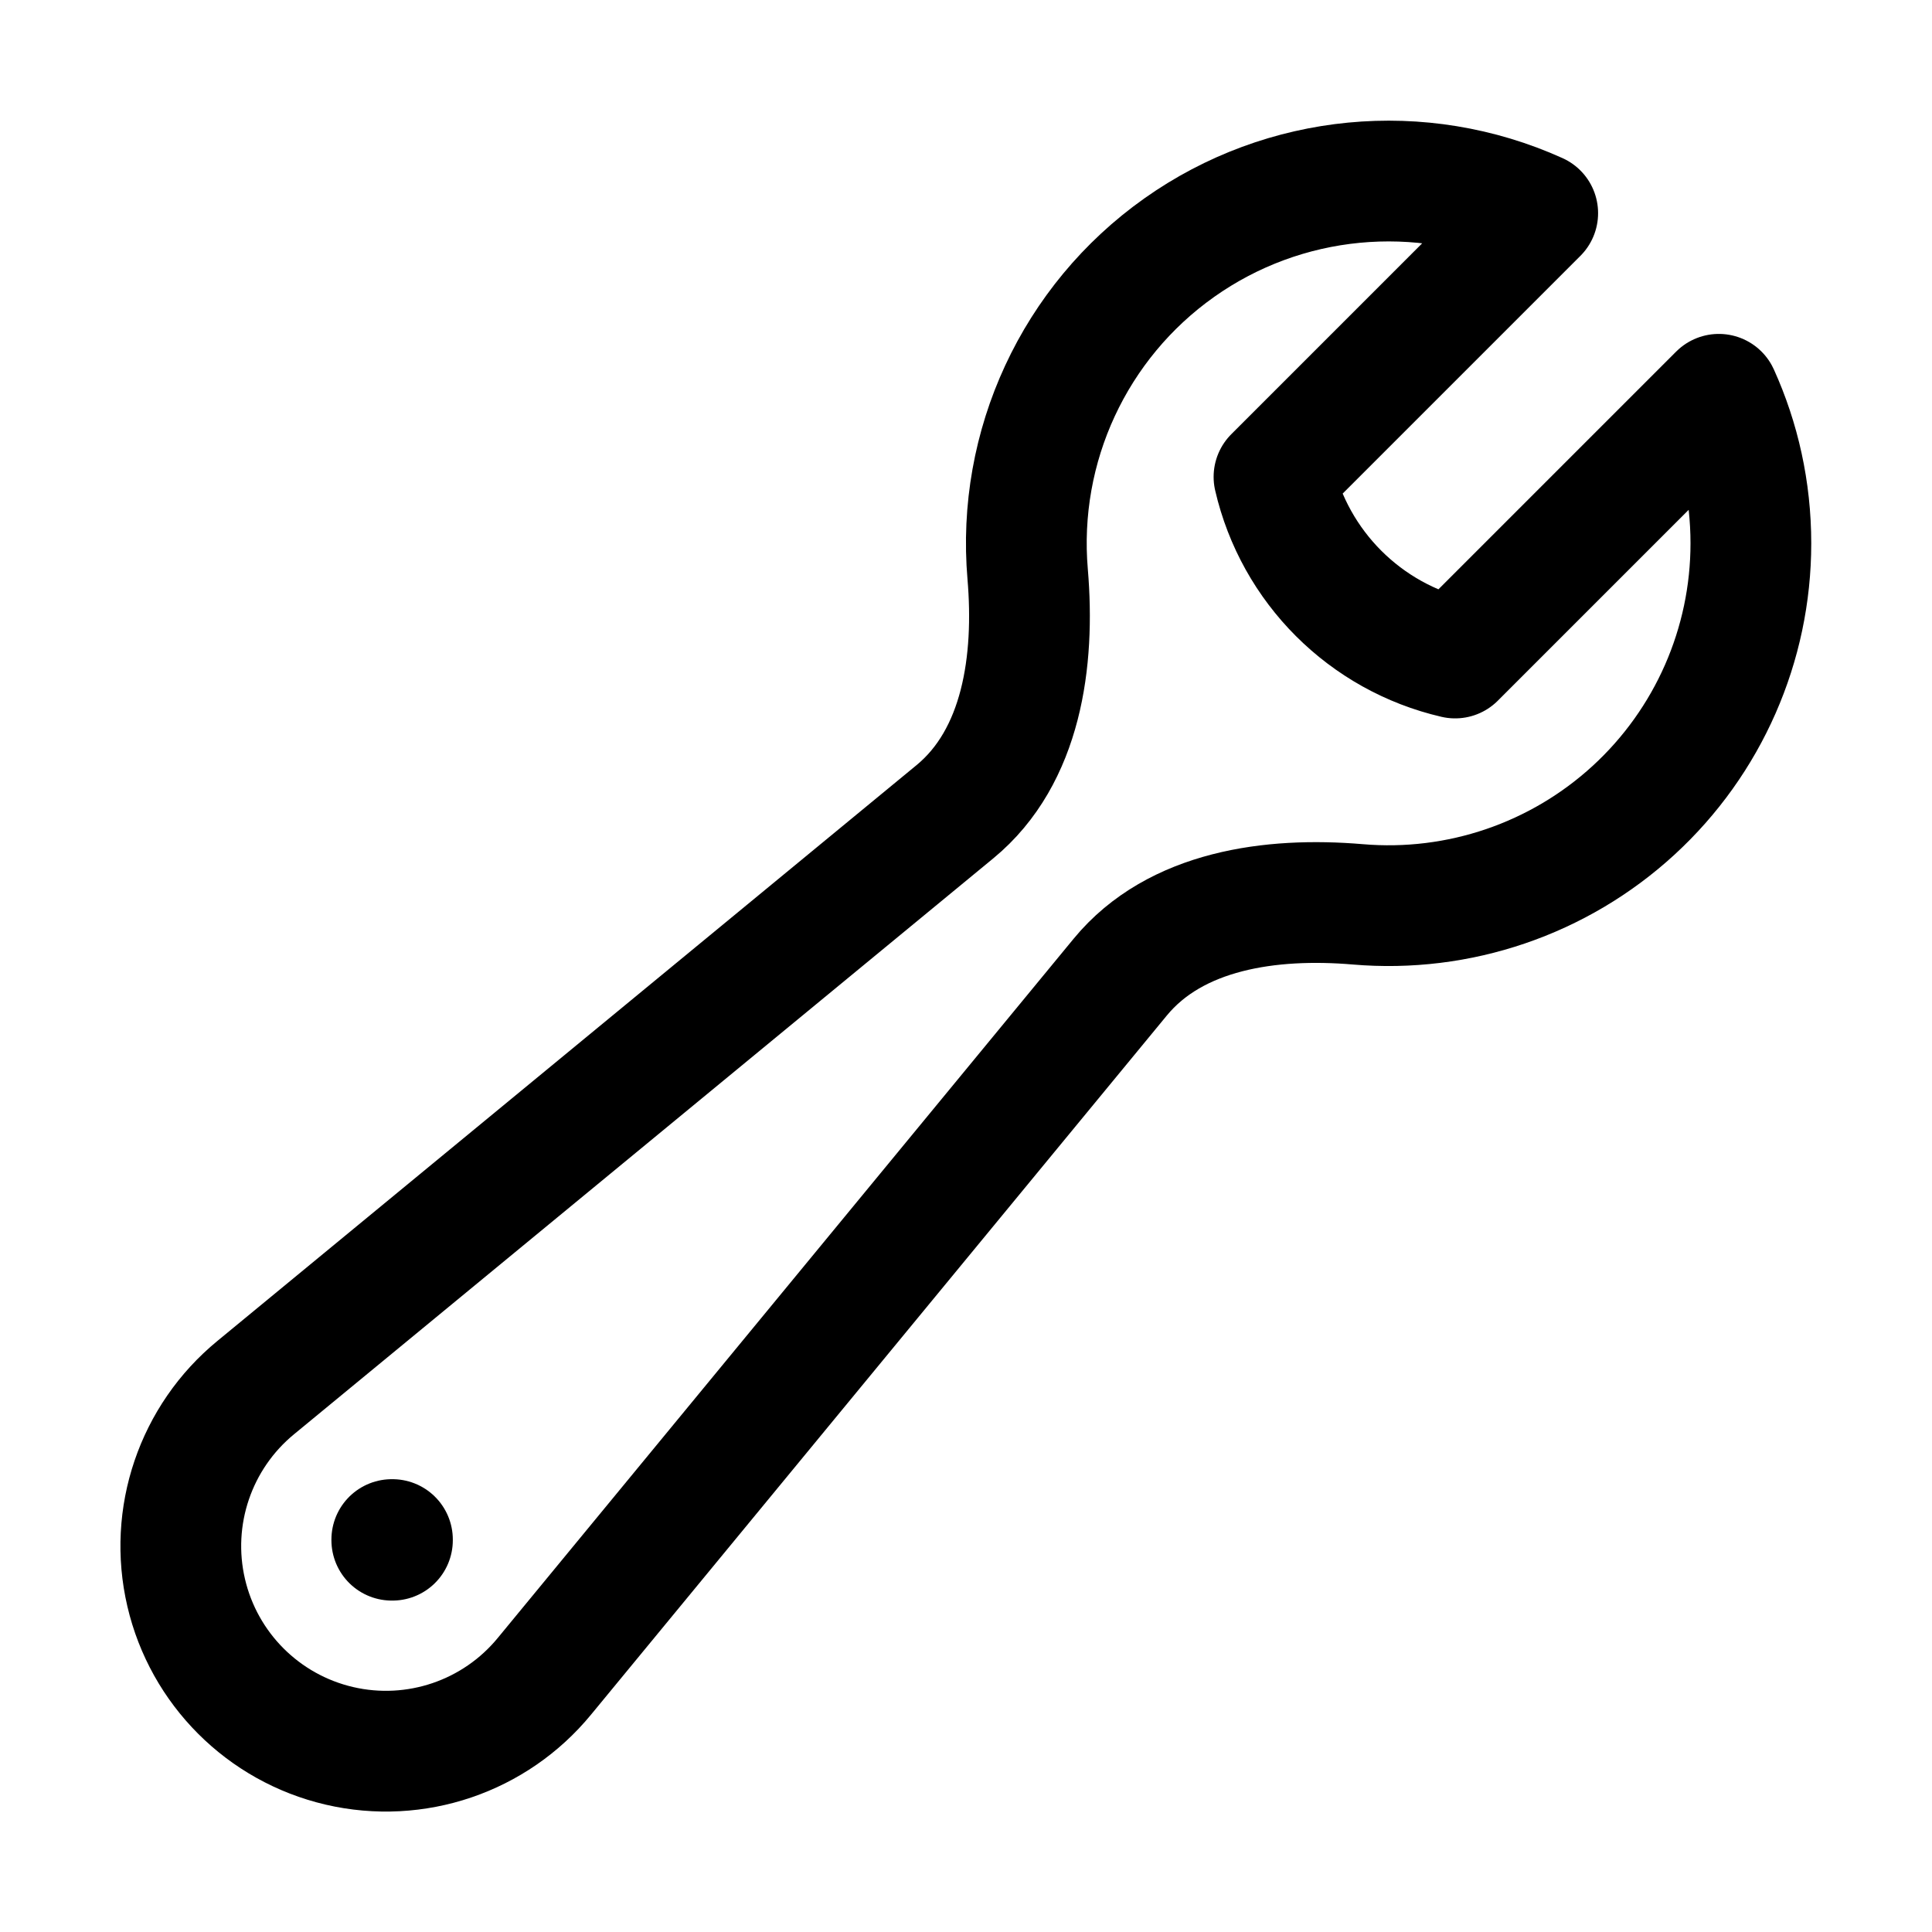
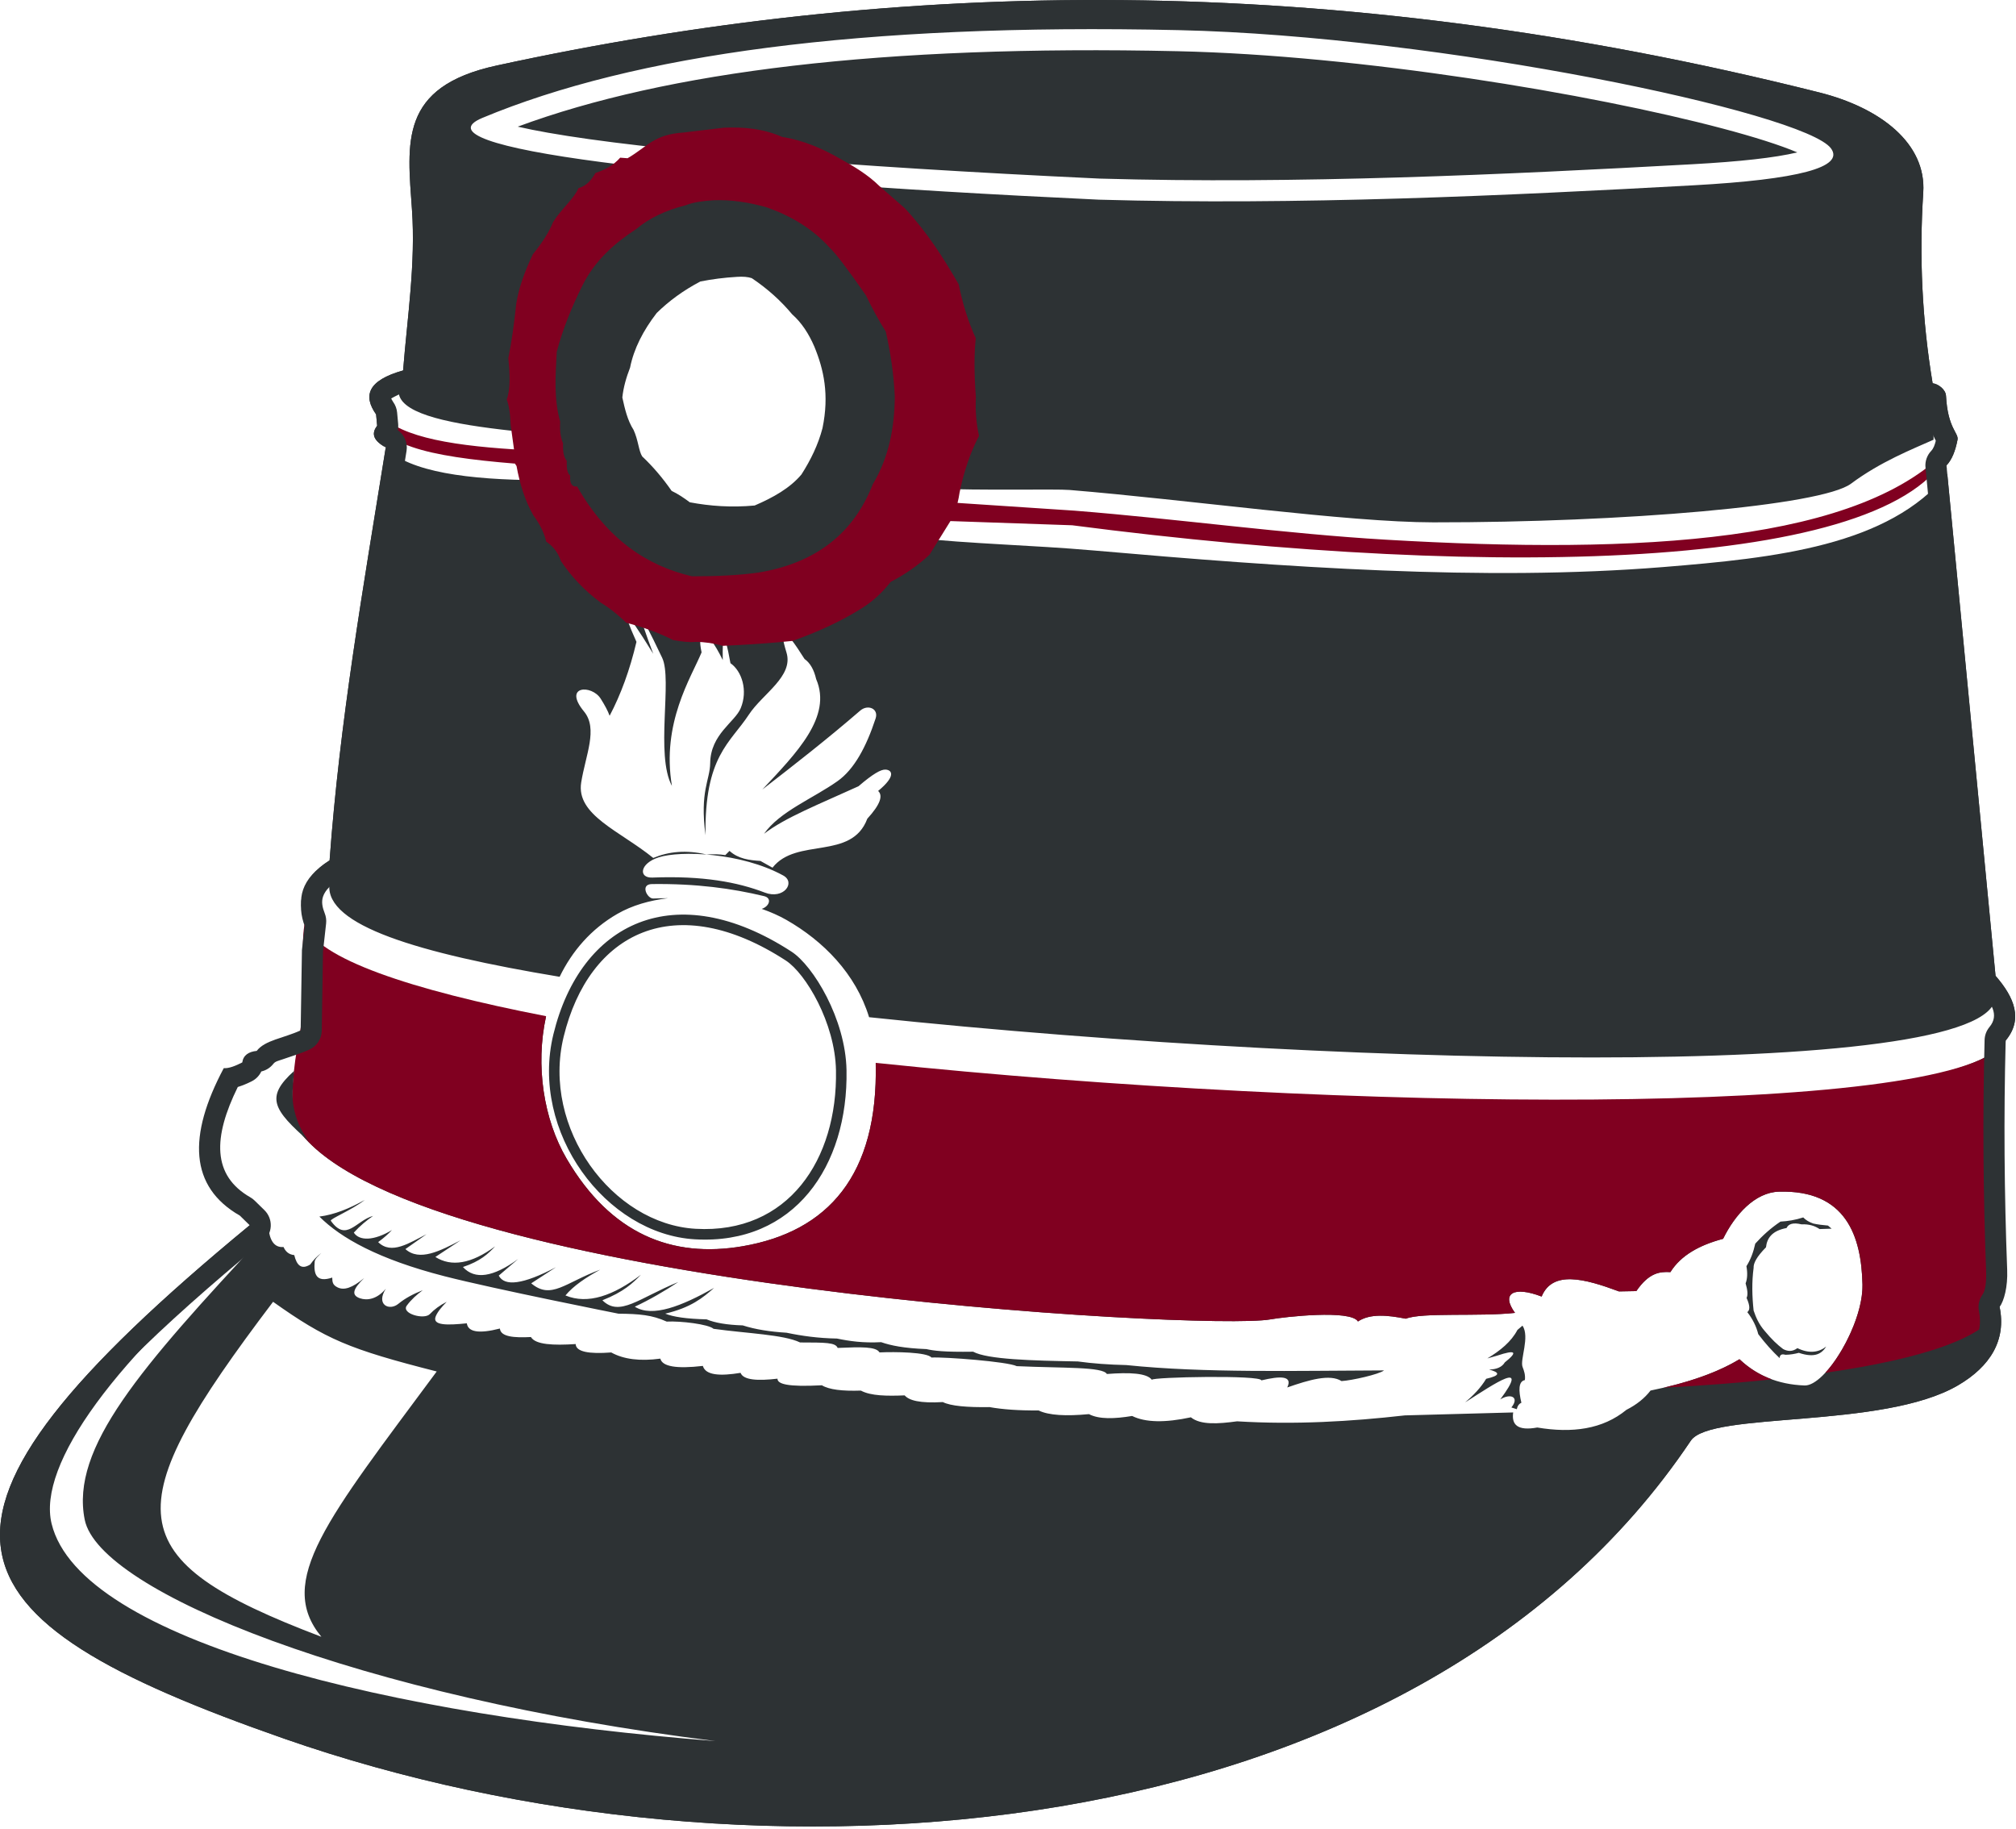
- <svg xmlns="http://www.w3.org/2000/svg" fill="none" viewBox="0 0 24 24" stroke-width="1.5" stroke="currentColor" class="size-6">
-   <path stroke-linecap="round" stroke-linejoin="round" d="M21.75 6.75a4.5 4.5 0 0 1-4.884 4.484c-1.076-.091-2.264.071-2.95.904l-7.152 8.684a2.548 2.548 0 1 1-3.586-3.586l8.684-7.152c.833-.686.995-1.874.904-2.95a4.5 4.5 0 0 1 6.336-4.486l-3.276 3.276a3.004 3.004 0 0 0 2.25 2.25l3.276-3.276c.256.565.398 1.192.398 1.852Z" />
-   <path stroke-linecap="round" stroke-linejoin="round" d="M4.867 19.125h.008v.008h-.008v-.008Z" />
+ <svg xmlns="http://www.w3.org/2000/svg" width="100%" height="100%" viewBox="0 0 956 867" version="1.1" xml:space="preserve" style="fill-rule:evenodd;clip-rule:evenodd;stroke-linejoin:round;stroke-miterlimit:2;">
+   <path d="M923.417,224.718L946.296,462.704C955.358,473.118 959.405,483.41 951.102,493.401C951.085,494.051 950.966,495.141 950.743,495.752C945.327,510.62 943.026,566.312 944.377,601.915C944.682,609.952 945.874,615.99 948.233,619.736C951.454,635.464 943.84,647.932 928.498,656.907C892.61,677.902 811.231,669.085 801.769,683.183C670.117,879.343 357.863,902.357 134.828,824.471C-29.935,766.935 -53.305,722.59 118.408,580.995C118.408,580.995 120.962,582.579 122.956,584.075L127.269,582.137C127.906,588.346 130.142,591.686 134.455,591.306C135.388,593.444 136.942,594.884 139.54,595.149C140.701,599.985 142.919,602.225 147.116,599.603C148.626,597.413 150.411,595.624 152.383,594.109C151.139,595.338 149.344,596.935 149.229,598.205C148.686,604.199 149.935,608.326 157.552,605.813C157.604,607.855 157.671,609.292 160.088,610.463C163.178,611.959 166.954,610.759 172.703,606.041C167.643,610.945 166.213,614.101 170.72,615.632C173.973,616.738 178.667,616.221 182.977,611.081C178.064,618.684 184.63,621.776 188.927,618.233C192.161,615.568 196.109,613.507 200.47,611.796C197.701,613.851 194.941,616.279 192.894,619.111C190.16,622.893 201.171,625.944 203.853,623.103C205.92,620.915 208.546,618.966 211.826,617.298C209.635,619.534 207.61,621.845 206.649,624.121C204.722,628.69 212.413,628.411 221.369,627.495C221.946,631.578 226.943,632.567 237.057,629.974C237.376,633.891 243.724,634.421 251.769,633.997C253.896,637.631 262.354,638.034 272.984,637.33C273.125,641.033 279.305,642.118 289.85,641.313C295.811,644.617 303.621,645.53 313.137,644.239C314.045,647.973 320.683,649.161 333.296,647.693C334.593,652.217 341.581,652.56 351.178,650.985C352.536,654.48 359.375,654.827 368.694,653.749C368.628,656.253 373.38,657.763 389.746,656.878C393.114,658.941 399.451,659.706 408.238,659.398C412.946,661.943 420.716,662.01 428.991,661.666C431.106,664.081 436.168,665.475 447.089,664.841C450.815,666.705 458.567,667.391 469.236,667.223C475.425,668.328 483.086,668.891 492.493,668.81C497.332,671.178 505.62,671.575 516.386,670.557C521.18,673.074 528.514,672.809 536.865,671.43C543.155,674.554 552.511,674.699 564.727,672.065C569.275,675.773 577.668,675.191 586.635,673.97C614.111,675.631 640.394,674.069 666.176,671.157L717.562,669.76C716.734,675.486 719.489,678.629 728.992,676.904C745.513,679.673 759.994,677.772 771.265,668.518C776.095,666.065 779.899,663.013 782.696,659.374C801.06,655.653 814.81,650.614 824.877,644.523C832.864,652.11 842.985,656.495 855.713,656.97C865.707,657.342 883.592,627.825 883.197,609.165C882.711,586.162 875.404,564.158 843.572,565.069C832.188,565.395 822.723,575.986 817.104,587.422C806.015,590.374 797.129,595.175 792.11,603.221C787.082,602.922 781.963,603.469 775.955,612.213L767.725,612.366C751.336,606.268 736.223,602.288 731.046,614.804C717.746,609.711 711.673,613.282 718.422,622.549C701.301,624.413 674.326,622.218 666.646,625.31C657.998,623.618 649.777,622.765 643.954,626.617C640.464,620.904 609.247,624.415 602.374,625.638C571.429,631.143 202.591,610.264 143.341,538.197C140.326,528.998 139.022,519.355 140.579,508.97C145.513,490.915 146.797,471.787 145.974,452.039L144.626,439.425C140.551,429.165 142.373,416.757 156.294,407.978C161.098,342.223 171.924,280.602 182.884,212.383C194.475,223.859 221.859,227.484 256.066,227.717L255.74,203.107L242.804,204.27C214.394,201.148 191.564,196.665 189.224,187.184L190.534,179.028L183.695,183.997L180.16,209.113C180.809,210.077 181.55,210.994 182.38,211.868C176.277,208.301 176.458,205.026 178.849,201.855L178.353,196.497C172.182,187.762 174.171,180.426 191.153,175.66C193.166,150.302 197.135,124.893 195.355,99.381C193.139,67.594 189.13,41.168 235.464,31.086C424.565,-10.058 629.718,-14.756 862.749,43.845C891.872,51.169 913.524,68.091 912.019,91.255C910.037,121.747 911.498,151.911 916.462,181.742C919.081,182.03 922.655,184.65 922.812,187.695C923.612,203.188 928.892,205.28 928.27,208.532C927.277,213.717 925.649,217.949 923.031,220.696L923.207,222.527L922.765,220.465L923.788,209.385L916.902,186.297L916.902,208.506C906.765,213.035 891.772,218.916 877.747,229.362C863.722,239.808 769.784,247.781 679.698,247.691C638.749,247.65 563.36,236.957 507.26,232.342C500.267,231.767 465.853,232.721 441.169,231.598L432.818,254.932C460.902,257.958 489.293,258.46 518.506,261.015C609.08,268.937 703.55,275.764 788.585,268.897C842.282,264.56 895.685,258.777 923.417,224.718ZM228.783,55.887C195.39,69.809 315.875,85.055 521.036,94.678C615.056,97.369 713.882,92.793 803.095,87.865C852.776,85.121 874.792,79.324 868.273,70.378C855.859,53.343 682.967,17.043 558.735,14.284C408.122,10.94 300.715,25.899 228.783,55.887ZM245.508,60.057C316.276,33.858 418.506,21.173 558.513,24.282C644.694,26.195 754.504,44.397 816.854,60.936C831.833,64.91 844,68.755 852.288,72.264C841.672,74.812 825.056,76.637 802.544,77.88C713.624,82.792 615.126,87.362 521.413,84.685C398.958,78.939 306.823,71.216 259.881,62.936C254.441,61.977 249.64,61.019 245.508,60.057ZM312.381,406.528C303.251,409.448 302.714,416.385 309.333,416.129C333.321,415.201 349.764,418.288 362.675,423.254C371.589,426.683 377.504,418.472 371.4,415.138C351.314,404.168 322.571,403.268 312.381,406.528ZM265.383,463.181C197.699,451.929 154.466,438.716 156.195,419.546L155.997,413.494C145.047,423.915 146.63,432.427 147.315,441.075C148.563,456.829 194.729,470.495 258.876,482.252C253.884,505.376 257.772,530.787 268.702,549.438C289.652,585.188 318.652,596.72 352.227,590.933C392.518,583.987 416.393,557.401 415.277,504.547C633.312,528.786 909.923,532.522 948.955,496.215C951.124,484.201 950.995,474.178 945.358,468.929C964.436,512.346 649.762,507.466 412.124,482.341C405.79,461.664 390.372,446.176 372.892,436.191C369.496,434.251 365.544,432.488 361.21,430.972C364.793,429.835 366.25,425.878 362.347,424.937C347.247,421.298 330.192,418.944 309.158,419.207C303.382,419.279 306.956,426.179 309.767,426.065C312.11,425.97 314.431,425.922 316.73,425.921C308.068,426.942 299.791,429.3 292.753,433.348C280.276,440.523 271.27,451.044 265.383,463.181ZM375.372,451.278C385.568,457.902 400.972,483.113 401.425,507.444C402.271,552.863 376.697,590.366 329.591,587.669C287.287,585.247 251.117,536.779 262.437,490.392C275.361,437.433 320.115,415.384 375.372,451.278ZM372.648,455.471C346.723,438.63 323.334,435.003 304.838,442.177C286.491,449.293 273.309,466.931 267.295,491.577C256.71,534.95 290.321,580.413 329.876,582.677C373.784,585.191 397.214,549.872 396.426,507.537C396.007,485.043 382.074,461.595 372.648,455.471ZM125.065,585.872C54.296,643.621 17.667,694.631 24.47,722.517C38.049,778.175 186.598,813.74 339.267,825.588C170.588,804.604 47.037,754.711 40.177,720.631C33.317,686.552 66.585,648.663 125.065,585.872ZM129.494,617.292C54.848,715.894 55.169,739.222 152.404,776.143C130.592,749.735 155.3,720.243 207.093,650.334C165.355,639.722 154.556,635.068 129.494,617.292ZM289.088,339.409C288.257,337.064 286.734,334.293 284.846,331.297C280.607,324.569 266.746,325.021 276.958,337.4C283.683,345.551 277.687,358.029 275.604,371.038C273.128,386.51 293.912,393.96 309.776,406.83C317.025,403.796 325.289,402.893 335.078,405.193C338.284,405.002 341.296,405.032 343.933,405.491L345.943,403.482C350.097,407.265 355.303,407.896 360.603,408.244L366.333,411.444C377.682,396.904 403.799,408.163 411.28,388.226C417.571,381.344 418.761,377.237 416.415,375.054C425.084,367.922 422.979,365.086 419.911,364.93C417.744,364.82 413.978,366.922 407.113,372.822C388.485,381.329 372.29,387.673 362.314,395.37C369.721,384.774 385.588,378.613 397.216,370.366C404.997,364.847 410.745,354.322 415.224,340.674C416.756,336.008 411.526,333.848 407.932,336.953C392.034,350.686 376.752,362.574 361.496,374.385C377.65,357.128 394.764,339.898 387.021,321.995C385.996,317.573 384.189,314.353 381.514,312.47C371.523,296.581 369.041,296.608 372.956,309.419C376.412,320.73 361.572,328.991 355.096,338.888C346.307,352.319 334.04,358.506 334.557,396.04C331.779,375.025 336.674,369.965 336.773,361.899C336.941,348.108 348.493,342.457 351.253,335.807C354.737,327.412 351.79,318.218 346.389,314.479C343.235,297.126 342.541,301.167 342.743,312.991C334.382,295.98 330.338,298.605 332.696,309.344C327.767,321.259 313.61,342.847 318.632,372.673C310.706,357.897 318.92,322.252 314.018,311.949C301.33,285.283 302.266,290.061 309.776,310.014C294.854,285.862 294.76,288.624 301.813,304.359C298.666,317.715 294.395,329.354 289.088,339.409ZM327.087,238.175C336.748,239.996 346.91,240.723 357.872,239.699C366.649,235.922 374.592,231.473 380.033,225.011C384.496,218.053 388.01,210.779 390.034,203.008C393.312,187.154 390.629,175.191 386.177,164.382C383.57,158.331 380.209,153.066 375.651,149.047C370.501,142.87 364.256,137.103 356.505,131.901C354.722,131.29 352.378,131.08 349.456,131.282C343.38,131.629 337.628,132.394 332.12,133.473C324.041,137.703 317.206,142.734 311.403,148.428C304.985,156.754 300.565,165.36 298.782,174.336C296.978,178.979 295.618,183.677 295.114,188.482C296.31,193.887 297.527,199.282 300.448,203.865C302.729,208.834 302.854,213.827 304.544,216.438C309.745,221.334 314.355,226.822 318.499,232.774C321.502,234.199 324.327,236.099 327.087,238.175ZM172.976,568.992C166.734,573.864 156.272,578.033 156.884,578.887C164.266,589.184 168.779,578.784 176.925,576.563C173.791,578.746 170.72,581.263 167.781,584.488C170.384,588.497 177.316,588.434 185.879,583.269C184.147,585.089 182.099,586.968 179.326,588.984C185.644,595.213 194.114,589.328 202.263,585.25L192.242,592.298C198.916,598.281 208.688,593.187 218.456,588.107L206.454,596.032C214.045,600.825 223.438,599.345 234.801,591.003C231.472,594.545 227.83,598.039 219.523,600.795C225.152,606.984 233.929,605.622 245.736,596.985L236.516,604.872C239.246,610.083 247.881,609.185 263.682,600.871L251.909,608.53C261.345,616.527 268.055,608.122 284.638,602.052C277.789,605.792 271.866,609.763 268.14,614.283C278.818,618.71 290.936,614.332 303.955,604.453C300.007,608.492 295.85,612.53 285.666,616.569C293.802,624.652 303.009,615.514 321.634,607.92C314.944,612.331 308.101,616.311 301.021,619.617C309.433,624.853 323.249,619.332 338.627,610.701C333.265,615.435 327.569,620.075 315.454,622.907C319.165,624.441 325.512,625.389 335.076,625.622C339.088,627.282 344.763,628.251 352.222,628.48C358.121,630.388 365.137,631.478 372.987,631.956C380.246,633.474 388.01,634.567 396.895,634.719C402.875,635.96 409.33,636.885 417.851,636.433C422.413,638.023 428.604,639.301 439.283,639.719C442.827,640.489 447.34,641.169 461.477,640.958C468.282,644.642 489.404,645.174 511.104,645.578C518.096,646.535 525.749,647.115 534.107,647.292C571.069,651.129 614.353,649.961 656.329,649.828C653.821,651.718 641.201,654.565 636.168,654.885C630.679,651.41 620.81,654.286 610.421,657.916C613.134,652.226 607.052,652.439 598.132,654.558C598.186,651.923 546.23,652.96 546.203,654.275C543.875,651.064 535.617,650.703 524.898,651.525C522.784,648.024 504.424,648.812 482.139,647.807C477.802,645.657 448.009,643.382 441.703,643.722C439.624,641.158 424.503,640.948 417.076,641.294C415.396,638.474 408.345,638.695 397.216,639.165C396.207,636.535 391.262,636.612 379.407,636.573C371.572,632.806 354.268,632.318 338.356,630.1C335.978,627.919 322.74,626.328 316.146,626.674C309.17,623.525 303.327,623.03 293.29,622.93C293.29,622.93 234.466,611.252 210.792,605.173C179.49,597.134 161.625,587.055 151.449,576.879C158.518,575.994 165.712,573.063 172.976,568.992ZM868.569,582.613L862.854,582.803C860.681,581.327 857.977,580.405 854.243,580.555C850.391,579.637 848.12,580.299 847.194,582.308C840.272,583.613 837.923,587.09 837.44,591.452C832.941,596.029 831.455,599.035 831.573,601.206C830.682,607.879 830.838,614.635 831.573,621.438C832.675,624.664 834.032,627.89 836.831,631.115C840.094,635.073 842.943,637.747 845.556,639.688C847.729,640.858 849.969,641.026 852.338,639.269C857.893,641.934 862.346,641.369 866.016,638.507C863.893,641.764 860.876,644.107 853.015,641.495C851.11,641.993 849.076,642.379 846.65,642.421C845.209,642.026 844.034,642.098 843.895,643.982C840.522,640.8 837.148,637.101 833.775,632.619C832.866,629.013 831.182,625.527 828.581,622.182C829.768,621.324 830.046,619.497 828.24,615.452C828.978,614.009 828.664,611.555 827.777,608.551C828.634,606.365 828.74,603.632 828.167,600.406C830.154,597.324 831.479,593.695 832.361,589.702C835.81,585.897 839.689,582.354 844.309,579.265C847.738,579.066 851.293,578.529 855.112,577.29C856.278,578.506 857.839,579.496 859.916,580.191C862.044,580.653 864.388,580.941 866.841,581.142L868.569,582.613ZM719.582,630.622L721.976,628.594C725.553,633.896 720.705,644.756 722.006,648.163C722.718,650.026 723.411,651.95 723.104,654.412C720.044,655.031 720.046,659.268 721.458,665.171C720.314,665.652 719.594,666.683 719.263,668.22L716.703,667.397C720.679,662.52 716.381,660.478 711.427,663.588C725.523,644.641 709.161,655.797 694.784,664.99C698.616,661.703 702.14,658.149 704.751,653.804C711.722,652.209 711.213,650.765 706.153,649.414C709.702,649.348 712.246,648.276 713.6,646.015C719.96,640.961 718.739,639.902 709.98,642.814L705.294,644.148C711.41,640.472 716.637,636.249 719.582,630.622Z" style="fill:#2d3234;" />
+   <path d="M244.229,219.836C202.49,216.437 177.601,210.775 178.717,194.185C186.235,206.457 211.519,211.023 243.748,213.082L242.161,201.533C241.951,195.777 241.266,191.997 240.294,189.417C242.075,184.721 241.82,177.582 241.056,169.833C242.587,162.333 243.805,153.506 244.828,143.847C245.995,136.606 248.754,128.786 252.715,120.529C257.2,115.017 260.461,109.912 262.279,105.289C266.233,98.978 272.152,94.321 274.281,89.248C278.292,88.057 280.544,85.236 282.358,82.009C287.131,80.496 291.109,78.152 294.093,74.77L297.596,75.033C307.13,69.506 309.868,63.817 324.102,62.841L343.317,60.549C352.861,60.125 362.143,61.071 370.874,64.916C380.217,66.37 389.379,70.068 398.418,75.282C405.18,79.017 411.7,82.979 416.933,88.141L429.138,98.797C439.803,110.307 447.517,122.491 454.618,134.815C456.486,144.115 459.196,152.638 462.715,160.414C461.989,167.275 461.849,176.072 462.774,188.395C462.452,194.676 462.934,200.772 464.262,206.672C460.168,214.496 457.097,223.471 455.035,233.581C454.786,235.252 454.469,236.884 454.073,238.473L509.576,242.15C559.272,246.121 609.296,253.107 657.278,255.92C777.865,262.989 883.706,257.301 925.441,211.086C903.266,269.981 713.645,275.765 508.439,249.077L450.703,247.086L440.784,263.029C434.925,268.491 428.748,272.604 422.381,275.907C418.618,280.69 414.23,284.943 408.817,288.328C398.646,294.764 387.516,299.761 375.821,303.911L369.001,304.559C361.24,305.229 352.758,305.82 342.711,306.236C338.618,305.052 334.344,304.409 329.87,304.369C326.681,304.684 322.989,304.195 319.164,303.492C311.842,299.783 304.438,297.232 296.989,295.301C293.415,291.863 289.539,288.615 284.949,285.813C277.048,279.963 270.865,273.324 266.012,266.077C264.457,261.57 261.955,258.785 259.002,256.818C258.162,253.023 256.285,248.916 252.906,244.359C249.049,237.563 246.513,229.666 244.942,220.965C244.666,220.611 244.428,220.235 244.229,219.836ZM338.214,94.962C333.332,95.275 328.778,95.893 325.117,97.344C315.566,99.747 307.849,103.484 301.875,108.488C291.458,115.322 282.085,123.432 276.061,135.636C271.228,145.43 266.975,155.654 264.011,166.831C263.434,177.93 262.547,189.051 265.631,199.884C265.431,203.604 265.65,207.15 267.012,210.219C266.861,213.764 267.234,216.765 268.774,218.554C268.595,222.534 269.207,224.666 270.393,225.46C270.098,228.959 270.984,230.97 273.68,230.699C288.043,255.854 306.816,268.284 328.165,273.277C340.034,273.308 350.587,272.754 359.598,271.515C387.223,266.969 404.922,252.604 413.893,229.603C421.577,216.799 424.159,202.754 424.323,188.12C423.836,177.263 422.251,167.051 420.037,157.21C416.81,152.147 413.671,146.381 410.607,140.017C402.047,127.701 396.249,120.052 393.461,117.49C385.426,108.513 375.258,102.444 363.647,98.344C355.207,95.939 346.735,94.603 338.214,94.962ZM415.264,503.987C638.336,527.328 922.03,529.994 950.021,495.079C947.416,539.886 946.336,580.231 947.614,620.6C942.132,634.089 911.957,644.293 865.571,650.952C874.414,641.405 883.479,622.509 883.197,609.165C882.711,586.162 875.404,564.158 843.572,565.069C832.188,565.395 822.723,575.986 817.104,587.422C806.015,590.374 797.129,595.175 792.11,603.221C787.082,602.922 781.963,603.469 775.955,612.213L767.725,612.366C751.336,606.268 736.223,602.288 731.046,614.804C717.746,609.711 711.673,613.282 718.422,622.549C701.301,624.413 674.326,622.218 666.646,625.31C657.998,623.618 649.777,622.765 643.954,626.617C640.464,620.904 609.247,624.415 602.374,625.638C571.429,631.143 202.591,610.264 143.341,538.197C142.475,535.555 141.034,533.307 139.763,530.836C137.298,526.043 138.487,508.558 142.413,488.415C145.68,471.66 142.168,451.573 144.402,438.256C150.525,454.515 194.463,469.355 258.963,481.854C253.84,505.084 257.709,530.68 268.702,549.438C289.652,585.188 318.652,596.72 352.227,590.933C392.66,583.962 416.561,557.213 415.264,503.987ZM840.226,654.074C824.39,655.738 807.17,657.065 788.812,658.047C804.154,654.488 815.96,649.918 824.877,644.523C829.309,648.733 834.398,651.957 840.226,654.074Z" style="fill:#800020;" />
+   <path d="M144.704,436.798C140.629,426.538 142.373,416.757 156.294,407.978C161.103,342.156 171.946,280.477 182.918,212.174C176.269,208.488 176.39,205.117 178.849,201.855L178.353,196.497C172.182,187.762 174.171,180.426 191.153,175.66C193.166,150.302 197.135,124.893 195.355,99.381C193.139,67.594 189.13,41.168 235.464,31.086C424.565,-10.058 629.718,-14.756 862.749,43.845C891.872,51.169 913.524,68.091 912.019,91.255C910.037,121.747 911.498,151.911 916.462,181.742C919.081,182.03 922.655,184.65 922.812,187.695C923.612,203.188 928.892,205.28 928.27,208.532C927.277,213.717 925.649,217.949 923.031,220.696L946.296,462.704C955.358,473.118 959.405,483.41 951.102,493.401C950.15,529.655 950.443,565.909 951.819,602.163C952.124,610.2 950.361,616.795 948.233,619.736C951.454,635.464 943.84,647.932 928.498,656.907C892.61,677.902 811.231,669.085 801.769,683.183C670.117,879.343 357.863,902.357 134.828,824.471C-29.935,766.935 -53.305,722.59 118.408,580.995L113.745,576.431C89.863,562.758 88.975,538.701 106.105,506.506C108.517,506.691 111.597,505.456 114.877,503.796C115.403,500.281 117.957,498.709 121.735,498.31C125.672,493.197 134.33,492.355 142.576,488.584L143.18,450.515L144.704,436.798ZM917.965,208.973C916.646,206.494 913.952,200.458 913.043,191.14C909.71,189.928 907.2,187 906.598,183.383C901.508,152.798 900.008,121.87 902.04,90.607C902.591,82.126 898.643,74.905 892.151,69.017C884.354,61.945 873.117,56.764 860.31,53.543C628.975,-4.632 425.315,0.013 237.59,40.858C222.516,44.138 213.672,48.948 208.987,55.91C205.666,60.844 204.594,66.664 204.271,73.024C203.87,80.928 204.696,89.576 205.331,98.686C207.145,124.694 203.173,150.6 201.122,176.451C200.79,180.628 197.889,184.156 193.855,185.288C190.44,186.246 186.892,188.157 185.508,188.944C185.779,189.491 186.165,190.223 186.52,190.726C187.532,192.158 188.149,193.83 188.311,195.575L188.807,200.933C188.901,201.954 188.838,202.976 188.625,203.962C191.757,206.137 193.405,209.937 192.791,213.76C181.868,281.764 171.056,343.172 166.267,408.707C166.036,411.874 164.314,414.743 161.628,416.437C157.128,419.274 154.28,421.978 153.202,425.097C152.308,427.687 152.904,430.353 153.998,433.107C154.602,434.629 154.823,436.275 154.643,437.902L153.171,451.148L152.575,488.743C152.514,492.598 150.242,496.075 146.735,497.679C142.339,499.689 137.844,500.949 133.912,502.358C132.223,502.963 130.56,503.24 129.658,504.411C128.224,506.273 126.189,507.561 123.918,508.069C122.98,510.055 121.4,511.703 119.391,512.719C117.122,513.867 114.884,514.785 112.765,515.431C101.011,539.275 100.53,557.342 118.713,567.752C119.451,568.175 120.132,568.689 120.739,569.284L125.403,573.848C127.431,575.833 128.52,578.585 128.399,581.42C128.278,584.255 126.959,586.905 124.77,588.71C74.349,630.288 40.988,663.174 23.518,690.536C13.218,706.668 8.623,720.429 10.346,732.886C12.019,744.99 19.749,755.414 32.381,765.433C54.287,782.807 90.064,798.247 138.125,815.03C270.076,861.109 433.695,871.444 571.519,830.503C662.421,803.5 742.096,754.152 793.466,677.611C795.149,675.103 797.809,672.746 801.624,670.897C806.833,668.372 815.122,666.568 825.33,665.331C842.879,663.204 866.863,662.337 888.634,658.816C901.901,656.671 914.32,653.616 923.449,648.275C934.558,641.776 940.769,633.131 938.436,621.742C937.874,618.998 938.489,616.143 940.132,613.873C941.492,611.994 942.021,607.676 941.826,602.542C940.442,566.074 940.148,529.606 941.106,493.138C941.165,490.894 941.977,488.736 943.411,487.009C948.313,481.111 944.102,475.416 938.752,469.268C937.384,467.696 936.542,465.735 936.342,463.661L913.077,221.653C912.799,218.765 913.79,215.898 915.792,213.797C916.891,212.644 917.496,210.959 917.965,208.973ZM139.44,507.845C139.065,512.959 138.345,518.686 138.978,523.249C140.113,531.42 143.545,537.494 146.556,541.248C129.517,526.169 125.627,520.287 139.44,507.845Z" style="fill:#2d3234;" />
</svg>
